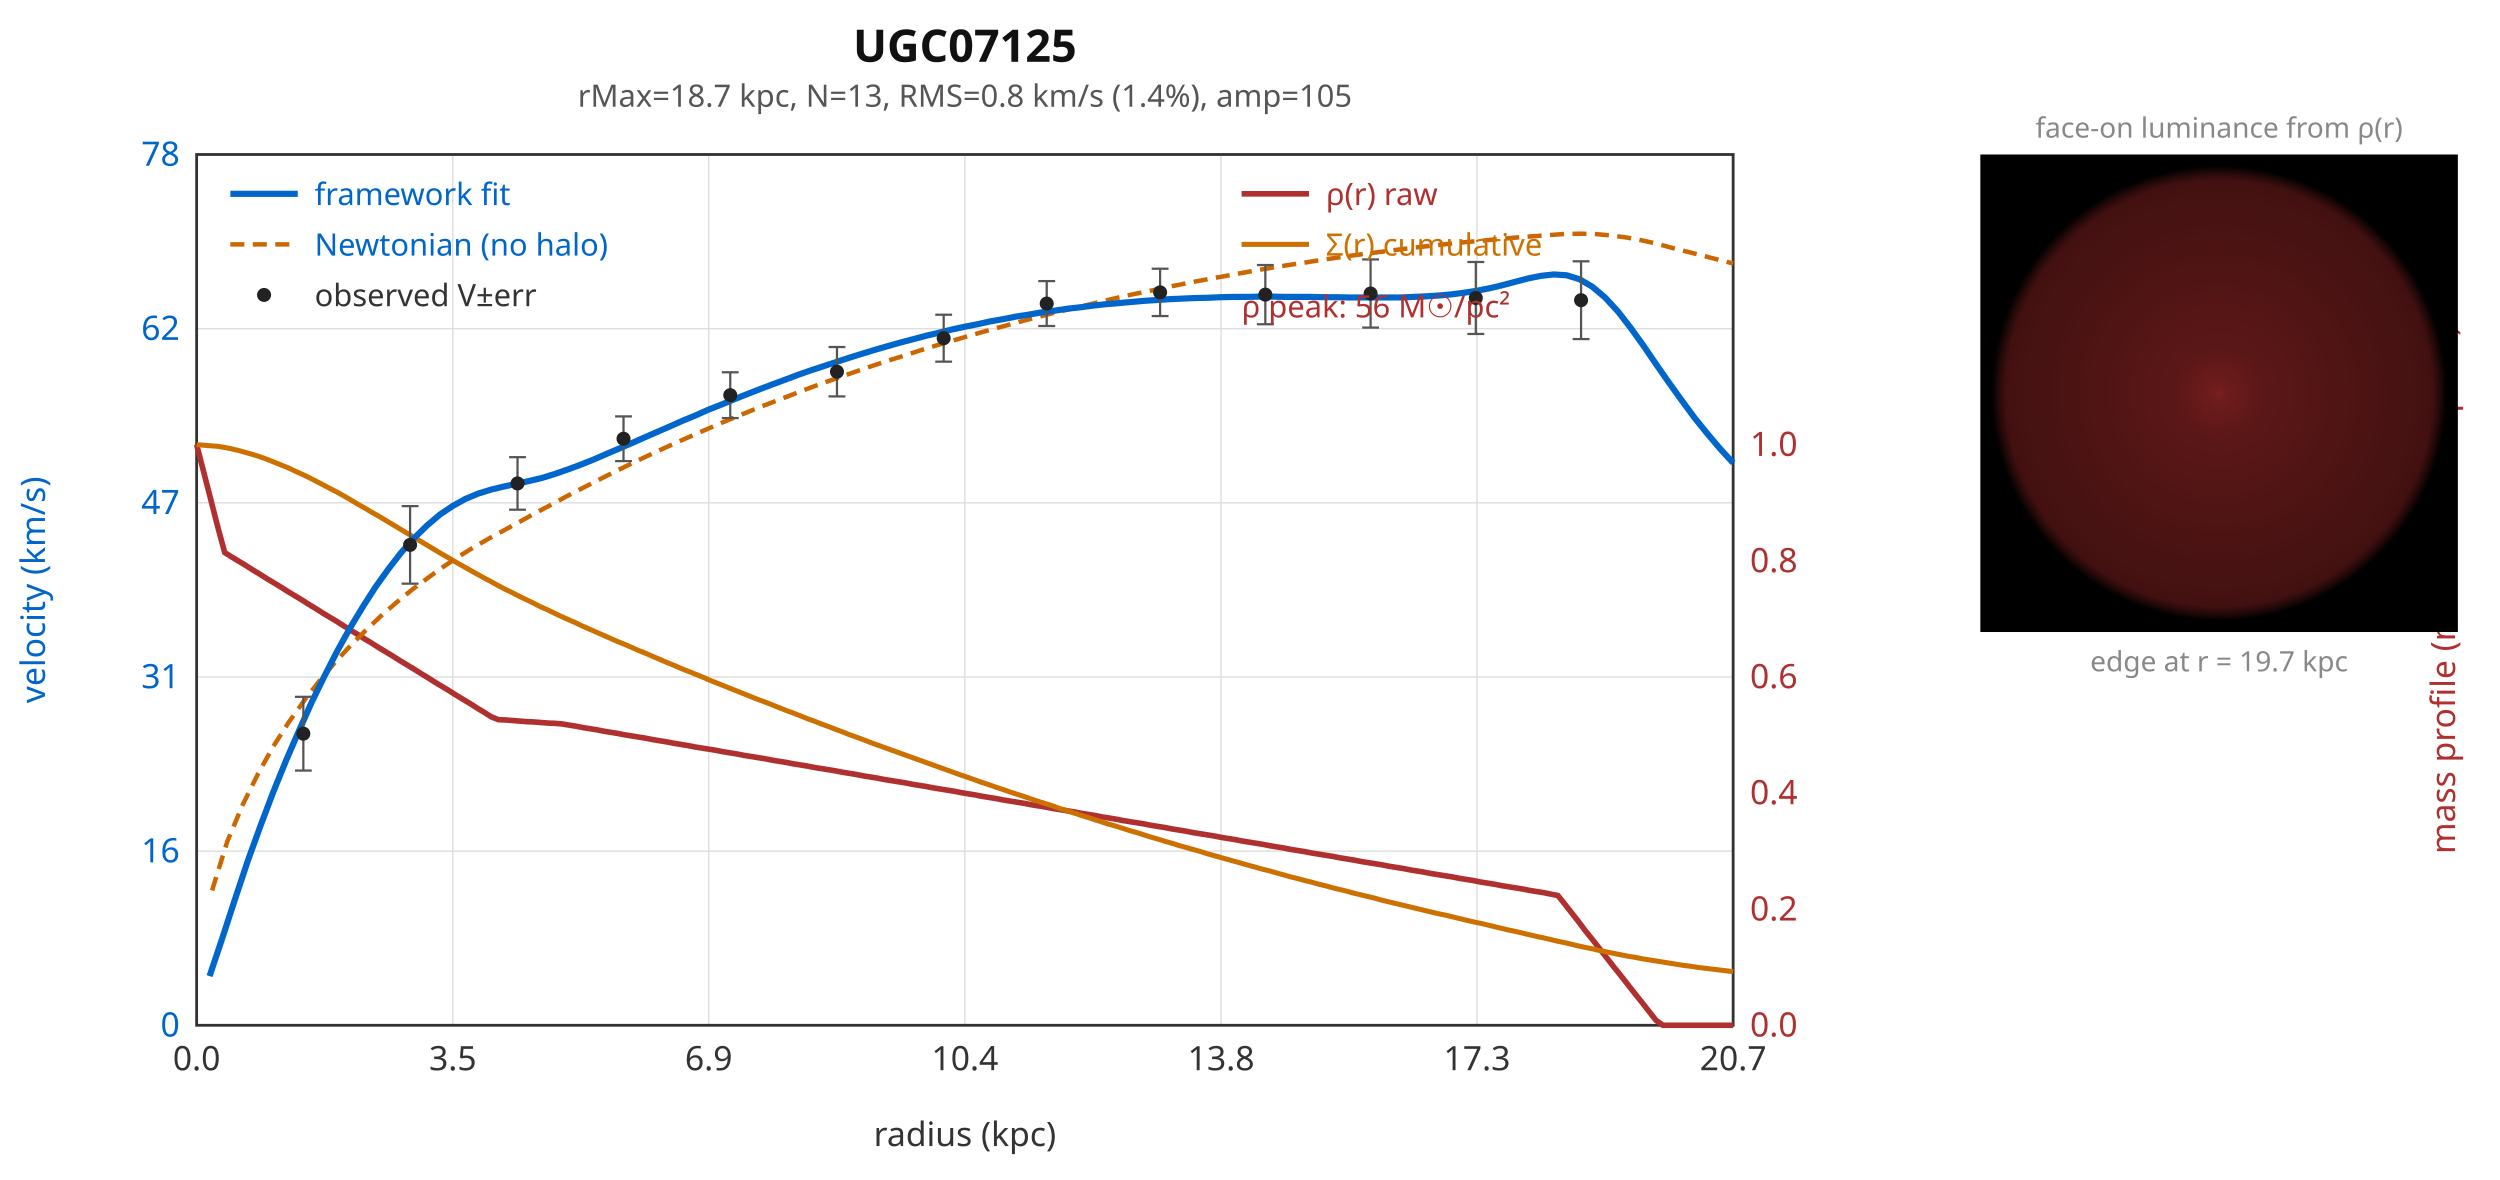
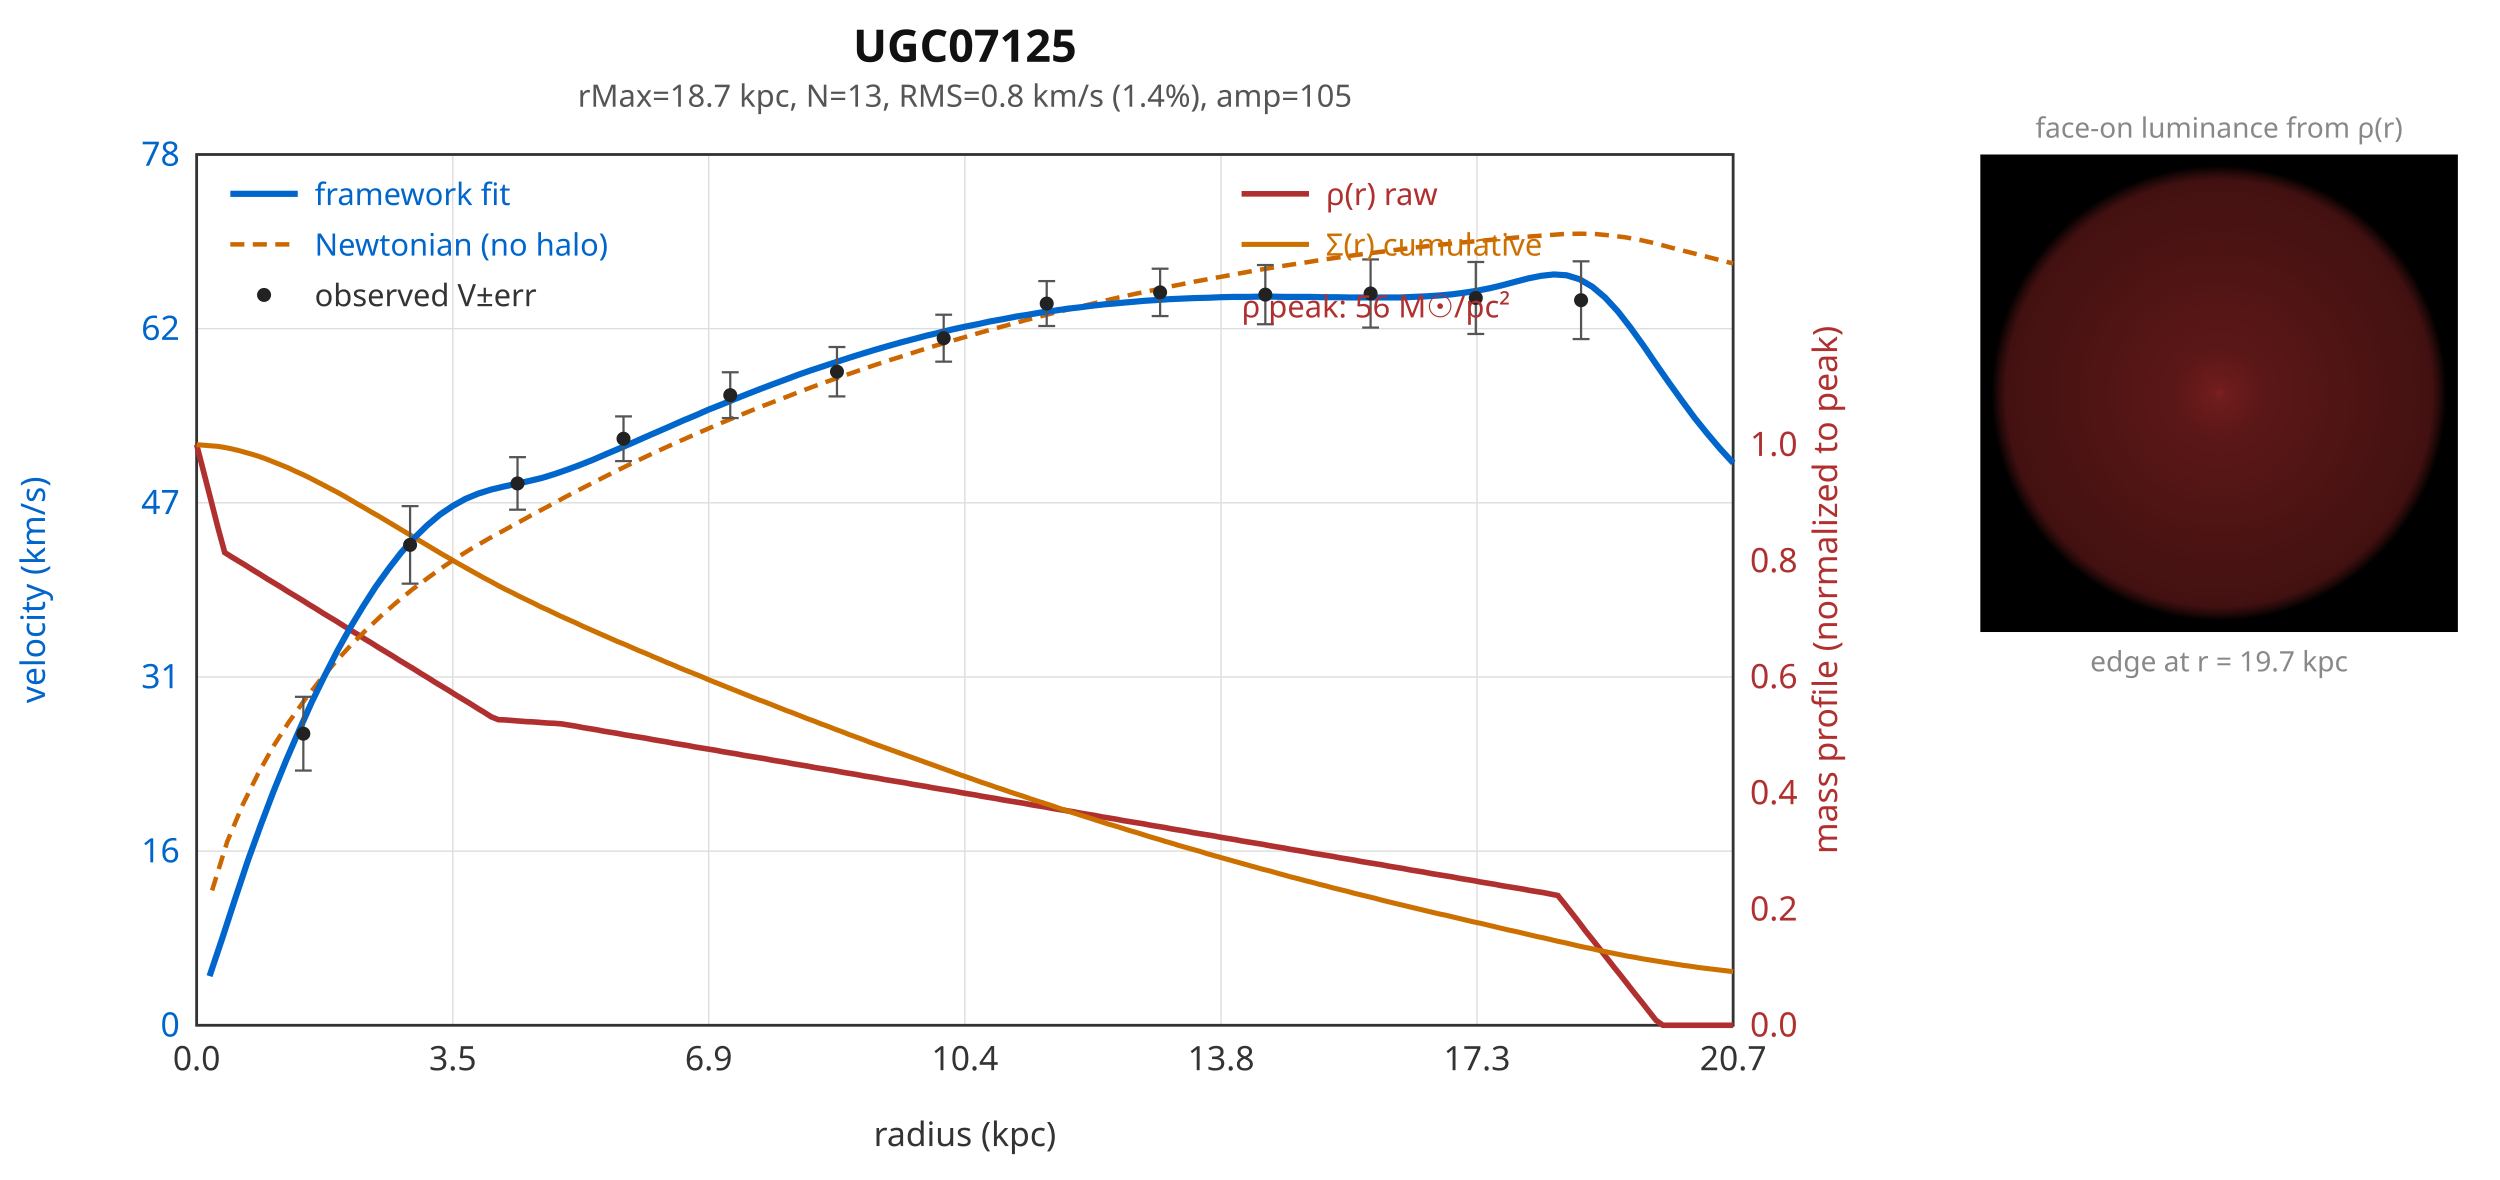
<svg xmlns="http://www.w3.org/2000/svg" viewBox="0 0 890 420" width="890" height="420" font-family="sans-serif" font-size="12">
  <style>
  .ax { stroke: #333; stroke-width: 1; fill: none; }
  .grid { stroke: #ddd; stroke-width: 0.5; fill: none; }
  .lbl { fill: #333; }
  .lbl-l { fill: #0066cc; }
  .lbl-r { fill: #b03030; }
  .obs { fill: #222; }
  .err { stroke: #555; stroke-width: 0.8; fill: none; }
  .fw { stroke: #0066cc; stroke-width: 2.2; fill: none; }
  .nt { stroke: #cc6600; stroke-width: 1.6; fill: none; stroke-dasharray: 5,3; }
  .lbl-s { fill: #cc7000; }
  .rho { stroke: #b03030; stroke-width: 2.0; fill: none; }
  .sig { stroke: #cc7000; stroke-width: 1.8; fill: none; }
  .title { fill: #111; font-size: 16px; font-weight: 600; }
  .subtitle { fill: #555; font-size: 11px; }
  .preview-bg { fill: #000; }
  .preview-lbl { fill: #888; font-size: 10px; }
  .legend { font-size: 11px; }
</style>
  <text x="343.5" y="22" text-anchor="middle" class="title">UGC07125</text>
  <text x="343.5" y="38" text-anchor="middle" class="subtitle">rMax=18.7 kpc, N=13, RMS=0.8 km/s (1.4%), amp=105</text>
  <line x1="70" y1="365.0" x2="617" y2="365.0" class="grid" />
  <text x="64" y="369.0" text-anchor="end" class="lbl-l">0</text>
  <line x1="70" y1="303.0" x2="617" y2="303.0" class="grid" />
  <text x="64" y="307.0" text-anchor="end" class="lbl-l">16</text>
  <line x1="70" y1="241.0" x2="617" y2="241.0" class="grid" />
  <text x="64" y="245.0" text-anchor="end" class="lbl-l">31</text>
  <line x1="70" y1="179.0" x2="617" y2="179.0" class="grid" />
  <text x="64" y="183.0" text-anchor="end" class="lbl-l">47</text>
  <line x1="70" y1="117.0" x2="617" y2="117.0" class="grid" />
  <text x="64" y="121.0" text-anchor="end" class="lbl-l">62</text>
  <line x1="70" y1="55.0" x2="617" y2="55.0" class="grid" />
  <text x="64" y="59.0" text-anchor="end" class="lbl-l">78</text>
  <text x="623" y="369.0" text-anchor="start" class="lbl-r">0.0</text>
  <text x="623" y="327.7" text-anchor="start" class="lbl-r">0.2</text>
  <text x="623" y="286.3" text-anchor="start" class="lbl-r">0.4</text>
  <text x="623" y="245.0" text-anchor="start" class="lbl-r">0.6</text>
  <text x="623" y="203.7" text-anchor="start" class="lbl-r">0.8</text>
  <text x="623" y="162.3" text-anchor="start" class="lbl-r">1.0</text>
  <line x1="70.0" y1="55" x2="70.0" y2="365" class="grid" />
  <text x="70.0" y="381" text-anchor="middle" class="lbl">0.0</text>
  <line x1="161.2" y1="55" x2="161.2" y2="365" class="grid" />
  <text x="161.2" y="381" text-anchor="middle" class="lbl">3.5</text>
  <line x1="252.3" y1="55" x2="252.3" y2="365" class="grid" />
  <text x="252.3" y="381" text-anchor="middle" class="lbl">6.9</text>
  <line x1="343.5" y1="55" x2="343.5" y2="365" class="grid" />
  <text x="343.5" y="381" text-anchor="middle" class="lbl">10.4</text>
  <line x1="434.7" y1="55" x2="434.7" y2="365" class="grid" />
  <text x="434.7" y="381" text-anchor="middle" class="lbl">13.8</text>
  <line x1="525.8" y1="55" x2="525.8" y2="365" class="grid" />
  <text x="525.8" y="381" text-anchor="middle" class="lbl">17.3</text>
  <line x1="617.0" y1="55" x2="617.0" y2="365" class="grid" />
  <text x="617.0" y="381" text-anchor="middle" class="lbl">20.7</text>
  <text x="343.5" y="408" text-anchor="middle" class="lbl">radius (kpc)</text>
  <text x="16" y="210" text-anchor="middle" class="lbl-l" transform="rotate(-90, 16, 210)">velocity (km/s)</text>
-   <text x="874" y="210" text-anchor="middle" class="lbl-r" transform="rotate(-90, 874, 210)">mass profile (normalized to peak)</text>
+   <text x="654" y="210" text-anchor="middle" class="lbl-r" transform="rotate(-90, 654, 210)">mass profile (normalized to peak)</text>
  <rect x="70" y="55" width="547" height="310" class="ax" />
  <path d="M 70.0,158.3 L 72.5,168.0 L 75.0,177.7 L 77.5,187.5 L 80.0,196.7 L 82.5,198.3 L 85.0,199.8 L 87.5,201.3 L 90.0,202.9 L 92.5,204.4 L 95.0,206.0 L 97.5,207.5 L 100.0,209.0 L 102.5,210.6 L 105.0,212.1 L 107.5,213.6 L 110.0,215.2 L 112.5,216.7 L 115.0,218.3 L 117.5,219.8 L 120.0,221.3 L 122.5,222.9 L 124.9,224.4 L 127.4,225.9 L 129.9,227.5 L 132.4,229.0 L 134.9,230.6 L 137.4,232.1 L 139.9,233.6 L 142.4,235.2 L 144.9,236.7 L 147.4,238.2 L 149.9,239.8 L 152.4,241.3 L 154.9,242.9 L 157.4,244.4 L 159.9,245.9 L 162.4,247.5 L 164.9,249.0 L 167.4,250.5 L 169.9,252.1 L 172.4,253.6 L 174.9,255.2 L 177.4,256.2 L 179.9,256.3 L 182.4,256.5 L 184.9,256.7 L 187.4,256.9 L 189.9,257.0 L 192.4,257.2 L 194.9,257.4 L 197.4,257.5 L 199.9,257.7 L 202.4,258.1 L 204.9,258.5 L 207.4,259.0 L 209.9,259.4 L 212.4,259.8 L 214.9,260.3 L 217.4,260.7 L 219.9,261.1 L 222.4,261.6 L 224.9,262.0 L 227.4,262.4 L 229.9,262.8 L 232.4,263.3 L 234.8,263.7 L 237.3,264.1 L 239.8,264.6 L 242.3,265.0 L 244.8,265.4 L 247.3,265.9 L 249.8,266.3 L 252.3,266.7 L 254.8,267.1 L 257.3,267.6 L 259.8,268.0 L 262.3,268.4 L 264.8,268.9 L 267.3,269.3 L 269.8,269.7 L 272.3,270.1 L 274.8,270.6 L 277.3,271.0 L 279.8,271.4 L 282.3,271.9 L 284.8,272.3 L 287.3,272.7 L 289.8,273.2 L 292.3,273.6 L 294.8,274.0 L 297.3,274.4 L 299.8,274.9 L 302.3,275.3 L 304.8,275.7 L 307.3,276.2 L 309.8,276.6 L 312.3,277.0 L 314.8,277.5 L 317.3,277.9 L 319.8,278.3 L 322.3,278.7 L 324.8,279.2 L 327.3,279.6 L 329.8,280.0 L 332.3,280.5 L 334.8,280.9 L 337.3,281.3 L 339.8,281.7 L 342.3,282.2 L 344.7,282.6 L 347.2,283.0 L 349.7,283.5 L 352.2,283.9 L 354.7,284.3 L 357.2,284.8 L 359.7,285.2 L 362.2,285.6 L 364.7,286.0 L 367.2,286.5 L 369.7,286.9 L 372.2,287.3 L 374.7,287.8 L 377.2,288.2 L 379.7,288.6 L 382.2,289.0 L 384.7,289.5 L 387.2,289.9 L 389.7,290.3 L 392.2,290.8 L 394.7,291.2 L 397.2,291.6 L 399.7,292.1 L 402.2,292.5 L 404.7,292.9 L 407.2,293.3 L 409.7,293.8 L 412.2,294.2 L 414.7,294.6 L 417.2,295.1 L 419.7,295.5 L 422.2,295.9 L 424.7,296.4 L 427.2,296.8 L 429.7,297.2 L 432.2,297.6 L 434.7,298.1 L 437.2,298.5 L 439.7,298.9 L 442.2,299.4 L 444.7,299.8 L 447.2,300.2 L 449.7,300.6 L 452.2,301.1 L 454.6,301.5 L 457.1,301.9 L 459.6,302.4 L 462.1,302.8 L 464.6,303.2 L 467.1,303.7 L 469.6,304.1 L 472.1,304.5 L 474.6,304.9 L 477.1,305.4 L 479.6,305.8 L 482.1,306.2 L 484.6,306.7 L 487.1,307.1 L 489.6,307.5 L 492.1,307.9 L 494.6,308.4 L 497.1,308.8 L 499.6,309.2 L 502.1,309.7 L 504.6,310.1 L 507.1,310.5 L 509.6,311.0 L 512.1,311.4 L 514.6,311.8 L 517.1,312.2 L 519.6,312.7 L 522.1,313.1 L 524.6,313.5 L 527.1,314.0 L 529.6,314.4 L 532.1,314.8 L 534.6,315.3 L 537.1,315.7 L 539.6,316.1 L 542.1,316.5 L 544.6,317.0 L 547.1,317.4 L 549.6,317.8 L 552.1,318.3 L 554.6,318.8 L 557.1,321.9 L 559.6,325.1 L 562.1,328.3 L 564.5,331.5 L 567.0,334.6 L 569.5,337.8 L 572.0,341.0 L 574.5,344.2 L 577.0,347.3 L 579.5,350.5 L 582.0,353.7 L 584.5,356.8 L 587.0,360.0 L 589.5,363.2 L 592.0,365.0 L 594.5,365.0 L 597.0,365.0 L 599.5,365.0 L 602.0,365.0 L 604.5,365.0 L 607.0,365.0 L 609.5,365.0 L 612.0,365.0 L 614.5,365.0 L 617.0,365.0" class="rho" />
  <path d="M 70.0,158.3 L 72.5,158.5 L 75.0,158.7 L 77.5,158.9 L 80.0,159.3 L 82.5,159.8 L 85.0,160.4 L 87.5,161.1 L 90.0,161.8 L 92.5,162.6 L 95.0,163.5 L 97.5,164.5 L 100.0,165.5 L 102.5,166.5 L 105.0,167.7 L 107.5,168.8 L 110.0,170.0 L 112.5,171.3 L 115.0,172.6 L 117.5,173.9 L 120.0,175.2 L 122.5,176.6 L 124.9,178.0 L 127.4,179.5 L 129.9,180.9 L 132.4,182.4 L 134.9,183.8 L 137.4,185.3 L 139.9,186.8 L 142.4,188.3 L 144.9,189.8 L 147.4,191.3 L 149.9,192.8 L 152.4,194.3 L 154.9,195.8 L 157.4,197.3 L 159.9,198.7 L 162.4,200.2 L 164.9,201.6 L 167.4,203.0 L 169.9,204.4 L 172.4,205.8 L 174.9,207.1 L 177.4,208.5 L 179.9,209.8 L 182.4,211.0 L 184.9,212.3 L 187.4,213.5 L 189.9,214.7 L 192.4,216.0 L 194.9,217.1 L 197.4,218.3 L 199.9,219.5 L 202.4,220.6 L 204.9,221.7 L 207.4,222.9 L 209.9,224.0 L 212.4,225.1 L 214.9,226.2 L 217.4,227.3 L 219.9,228.4 L 222.4,229.4 L 224.9,230.5 L 227.4,231.6 L 229.9,232.6 L 232.4,233.7 L 234.8,234.7 L 237.3,235.8 L 239.8,236.8 L 242.3,237.9 L 244.8,238.9 L 247.3,239.9 L 249.8,240.9 L 252.3,242.0 L 254.8,243.0 L 257.3,244.0 L 259.8,245.0 L 262.3,246.0 L 264.8,247.0 L 267.3,248.0 L 269.8,249.0 L 272.3,249.9 L 274.8,250.9 L 277.3,251.9 L 279.8,252.9 L 282.3,253.8 L 284.8,254.8 L 287.3,255.8 L 289.8,256.7 L 292.3,257.7 L 294.8,258.6 L 297.3,259.6 L 299.8,260.5 L 302.3,261.5 L 304.8,262.4 L 307.3,263.3 L 309.8,264.3 L 312.3,265.2 L 314.8,266.1 L 317.3,267.0 L 319.8,267.9 L 322.3,268.8 L 324.8,269.7 L 327.3,270.6 L 329.8,271.5 L 332.3,272.4 L 334.8,273.3 L 337.3,274.2 L 339.8,275.1 L 342.3,276.0 L 344.7,276.8 L 347.2,277.7 L 349.7,278.6 L 352.2,279.4 L 354.7,280.3 L 357.2,281.1 L 359.7,282.0 L 362.2,282.8 L 364.7,283.6 L 367.2,284.5 L 369.7,285.3 L 372.2,286.1 L 374.7,286.9 L 377.2,287.8 L 379.7,288.6 L 382.2,289.4 L 384.7,290.2 L 387.2,291.0 L 389.7,291.8 L 392.2,292.6 L 394.7,293.4 L 397.2,294.1 L 399.7,294.9 L 402.2,295.7 L 404.7,296.4 L 407.2,297.2 L 409.7,298.0 L 412.2,298.7 L 414.7,299.5 L 417.2,300.2 L 419.7,301.0 L 422.2,301.7 L 424.7,302.4 L 427.2,303.1 L 429.7,303.9 L 432.2,304.6 L 434.7,305.3 L 437.2,306.0 L 439.7,306.7 L 442.2,307.4 L 444.7,308.1 L 447.2,308.8 L 449.7,309.5 L 452.2,310.1 L 454.6,310.8 L 457.1,311.5 L 459.6,312.2 L 462.1,312.8 L 464.6,313.5 L 467.1,314.1 L 469.6,314.8 L 472.1,315.4 L 474.6,316.1 L 477.1,316.7 L 479.6,317.3 L 482.1,318.0 L 484.6,318.6 L 487.1,319.2 L 489.6,319.8 L 492.1,320.5 L 494.6,321.1 L 497.1,321.7 L 499.6,322.3 L 502.1,322.9 L 504.6,323.5 L 507.1,324.1 L 509.6,324.7 L 512.1,325.3 L 514.6,325.8 L 517.1,326.4 L 519.6,327.0 L 522.1,327.6 L 524.6,328.2 L 527.1,328.7 L 529.6,329.3 L 532.1,329.9 L 534.6,330.5 L 537.1,331.1 L 539.6,331.6 L 542.1,332.2 L 544.6,332.8 L 547.1,333.4 L 549.6,333.9 L 552.1,334.5 L 554.6,335.1 L 557.1,335.6 L 559.6,336.2 L 562.1,336.8 L 564.5,337.3 L 567.0,337.8 L 569.5,338.4 L 572.0,338.9 L 574.5,339.4 L 577.0,339.9 L 579.5,340.4 L 582.0,340.8 L 584.5,341.3 L 587.0,341.7 L 589.5,342.1 L 592.0,342.5 L 594.5,342.9 L 597.0,343.3 L 599.5,343.7 L 602.0,344.0 L 604.5,344.4 L 607.0,344.7 L 609.5,345.0 L 612.0,345.3 L 614.5,345.6 L 617.0,345.9" class="sig" />
  <path d="M 75.5,317.0 L 80.9,299.6 L 86.4,286.5 L 91.9,275.4 L 97.3,265.7 L 102.8,257.1 L 108.3,249.4 L 113.8,242.3 L 119.2,235.9 L 124.7,229.9 L 130.2,224.4 L 135.6,219.3 L 141.1,214.5 L 146.6,210.0 L 152.1,205.9 L 157.5,202.0 L 163.0,198.3 L 168.5,194.9 L 173.9,191.8 L 179.4,188.8 L 184.9,185.8 L 190.3,182.8 L 195.8,179.9 L 201.3,176.9 L 206.7,174.1 L 212.2,171.3 L 217.7,168.5 L 223.2,165.8 L 228.6,163.2 L 234.1,160.6 L 239.6,158.1 L 245.0,155.7 L 250.5,153.3 L 256.0,150.9 L 261.5,148.6 L 266.9,146.4 L 272.4,144.2 L 277.9,142.1 L 283.3,140.0 L 288.8,137.9 L 294.3,135.9 L 299.7,134.0 L 305.2,132.1 L 310.7,130.2 L 316.1,128.4 L 321.6,126.7 L 327.1,124.9 L 332.6,123.2 L 338.0,121.6 L 343.5,120.0 L 349.0,118.4 L 354.4,116.9 L 359.9,115.4 L 365.4,113.9 L 370.9,112.5 L 376.3,111.1 L 381.8,109.8 L 387.3,108.5 L 392.7,107.2 L 398.2,105.9 L 403.7,104.7 L 409.1,103.6 L 414.6,102.4 L 420.1,101.3 L 425.6,100.2 L 431.0,99.2 L 436.5,98.2 L 442.0,97.2 L 447.4,96.2 L 452.9,95.3 L 458.4,94.4 L 463.8,93.6 L 469.3,92.7 L 474.8,91.9 L 480.3,91.1 L 485.7,90.4 L 491.2,89.7 L 496.7,89.0 L 502.1,88.3 L 507.6,87.7 L 513.1,87.1 L 518.5,86.5 L 524.0,86.0 L 529.5,85.5 L 535.0,85.0 L 540.4,84.5 L 545.9,84.1 L 551.4,83.7 L 556.8,83.3 L 562.3,83.2 L 567.8,83.3 L 573.2,83.8 L 578.7,84.5 L 584.2,85.5 L 589.6,86.7 L 595.1,88.2 L 600.6,89.6 L 606.1,91.0 L 611.5,92.4 L 617.0,93.8" class="nt" />
  <path d="M 74.6,347.5 L 79.1,334.1 L 83.7,320.0 L 88.2,306.5 L 92.8,293.8 L 97.3,281.9 L 101.9,270.6 L 106.5,260.0 L 111.0,249.9 L 115.6,240.5 L 120.1,231.7 L 124.7,223.4 L 129.3,215.8 L 133.8,208.8 L 138.4,202.4 L 142.9,196.6 L 147.5,191.5 L 152.1,187.0 L 156.6,183.2 L 161.2,180.1 L 165.7,177.6 L 170.3,175.7 L 174.8,174.3 L 179.4,173.2 L 184.0,172.2 L 188.5,171.2 L 193.1,170.1 L 197.6,168.7 L 202.2,167.1 L 206.8,165.4 L 211.3,163.6 L 215.9,161.6 L 220.4,159.7 L 225.0,157.7 L 229.5,155.7 L 234.1,153.7 L 238.7,151.7 L 243.2,149.7 L 247.8,147.8 L 252.3,145.8 L 256.9,144.0 L 261.5,142.1 L 266.0,140.3 L 270.6,138.5 L 275.1,136.8 L 279.7,135.1 L 284.2,133.4 L 288.8,131.8 L 293.4,130.3 L 297.9,128.8 L 302.5,127.3 L 307.0,125.9 L 311.6,124.5 L 316.1,123.2 L 320.7,121.9 L 325.3,120.7 L 329.8,119.5 L 334.4,118.4 L 338.9,117.3 L 343.5,116.3 L 348.1,115.4 L 352.6,114.4 L 357.2,113.6 L 361.7,112.7 L 366.3,112.0 L 370.8,111.2 L 375.4,110.6 L 380.0,109.9 L 384.5,109.4 L 389.1,108.8 L 393.6,108.3 L 398.2,107.9 L 402.8,107.5 L 407.3,107.1 L 411.9,106.8 L 416.4,106.5 L 421.0,106.3 L 425.6,106.1 L 430.1,106.0 L 434.7,105.8 L 439.2,105.7 L 443.8,105.7 L 448.3,105.6 L 452.9,105.6 L 457.5,105.7 L 462.0,105.7 L 466.6,105.7 L 471.1,105.8 L 475.7,105.8 L 480.3,105.9 L 484.8,105.9 L 489.4,105.9 L 493.9,105.9 L 498.5,105.9 L 503.0,105.7 L 507.6,105.5 L 512.2,105.2 L 516.7,104.8 L 521.3,104.2 L 525.8,103.5 L 530.4,102.6 L 535.0,101.5 L 539.5,100.3 L 544.1,99.1 L 548.6,98.2 L 553.2,97.7 L 557.7,98.0 L 562.3,99.4 L 566.9,102.1 L 571.4,105.9 L 576.0,110.9 L 580.5,116.7 L 585.1,123.1 L 589.6,129.7 L 594.2,136.3 L 598.8,142.7 L 603.3,148.8 L 607.9,154.5 L 612.4,159.8 L 617.0,164.8" class="fw" />
  <line x1="107.99" y1="248.07" x2="107.99" y2="274.32" class="err" />
  <line x1="104.99" y1="248.07" x2="110.99" y2="248.07" class="err" />
  <line x1="104.99" y1="274.32" x2="110.99" y2="274.32" class="err" />
  <circle cx="107.99" cy="261.19" r="2.5" class="obs" />
  <line x1="145.99" y1="180.18" x2="145.99" y2="207.78" class="err" />
  <line x1="142.99" y1="180.18" x2="148.99" y2="180.18" class="err" />
  <line x1="142.99" y1="207.78" x2="148.99" y2="207.78" class="err" />
  <circle cx="145.99" cy="193.98" r="2.5" class="obs" />
  <line x1="184.24" y1="162.75" x2="184.24" y2="181.45" class="err" />
  <line x1="181.24" y1="162.75" x2="187.24" y2="162.75" class="err" />
  <line x1="181.24" y1="181.45" x2="187.24" y2="181.45" class="err" />
  <circle cx="184.24" cy="172.10" r="2.5" class="obs" />
  <line x1="221.97" y1="148.24" x2="221.97" y2="164.15" class="err" />
  <line x1="218.97" y1="148.24" x2="224.97" y2="148.24" class="err" />
  <line x1="218.97" y1="164.15" x2="224.97" y2="164.15" class="err" />
  <circle cx="221.97" cy="156.19" r="2.5" class="obs" />
  <line x1="259.97" y1="132.53" x2="259.97" y2="148.83" class="err" />
  <line x1="256.97" y1="132.53" x2="262.97" y2="132.53" class="err" />
  <line x1="256.97" y1="148.83" x2="262.97" y2="148.83" class="err" />
  <circle cx="259.97" cy="140.68" r="2.5" class="obs" />
  <line x1="297.96" y1="123.54" x2="297.96" y2="141.12" class="err" />
  <line x1="294.96" y1="123.54" x2="300.96" y2="123.54" class="err" />
  <line x1="294.96" y1="141.12" x2="300.96" y2="141.12" class="err" />
  <circle cx="297.96" cy="132.33" r="2.5" class="obs" />
  <line x1="335.95" y1="112.04" x2="335.95" y2="128.75" class="err" />
  <line x1="332.95" y1="112.04" x2="338.95" y2="112.04" class="err" />
  <line x1="332.95" y1="128.75" x2="338.95" y2="128.75" class="err" />
  <circle cx="335.95" cy="120.40" r="2.5" class="obs" />
  <line x1="372.63" y1="100.07" x2="372.63" y2="116.06" class="err" />
  <line x1="369.63" y1="100.07" x2="375.63" y2="100.07" class="err" />
  <line x1="369.63" y1="116.06" x2="375.63" y2="116.06" class="err" />
  <circle cx="372.63" cy="108.07" r="2.5" class="obs" />
  <line x1="413.00" y1="95.66" x2="413.00" y2="112.52" class="err" />
  <line x1="410.00" y1="95.66" x2="416.00" y2="95.66" class="err" />
  <line x1="410.00" y1="112.52" x2="416.00" y2="112.52" class="err" />
  <circle cx="413.00" cy="104.09" r="2.5" class="obs" />
  <line x1="450.46" y1="94.35" x2="450.46" y2="115.43" class="err" />
  <line x1="447.46" y1="94.35" x2="453.46" y2="94.35" class="err" />
  <line x1="447.46" y1="115.43" x2="453.46" y2="115.43" class="err" />
  <circle cx="450.46" cy="104.89" r="2.5" class="obs" />
  <line x1="487.93" y1="92.36" x2="487.93" y2="116.62" class="err" />
  <line x1="484.93" y1="92.36" x2="490.93" y2="92.36" class="err" />
  <line x1="484.93" y1="116.62" x2="490.93" y2="116.62" class="err" />
  <circle cx="487.93" cy="104.49" r="2.5" class="obs" />
  <line x1="525.39" y1="93.27" x2="525.39" y2="118.89" class="err" />
  <line x1="522.39" y1="93.27" x2="528.39" y2="93.27" class="err" />
  <line x1="522.39" y1="118.89" x2="528.39" y2="118.89" class="err" />
  <circle cx="525.39" cy="106.08" r="2.5" class="obs" />
  <line x1="562.86" y1="93.03" x2="562.86" y2="120.71" class="err" />
  <line x1="559.86" y1="93.03" x2="565.86" y2="93.03" class="err" />
  <line x1="559.86" y1="120.71" x2="565.86" y2="120.71" class="err" />
  <circle cx="562.86" cy="106.87" r="2.5" class="obs" />
  <g class="legend">
    <line x1="82" y1="69" x2="106" y2="69" class="fw" />
    <text x="112" y="73" class="lbl-l">framework fit</text>
    <line x1="82" y1="87" x2="106" y2="87" class="nt" />
    <text x="112" y="91" class="lbl-l">Newtonian (no halo)</text>
    <circle cx="94" cy="105" r="2.5" class="obs" />
    <text x="112" y="109" class="lbl">observed V±err</text>
  </g>
  <g class="legend">
    <line x1="442" y1="69" x2="466" y2="69" class="rho" />
    <text x="472" y="73" class="lbl-r">ρ(r) raw</text>
    <line x1="442" y1="87" x2="466" y2="87" class="sig" />
    <text x="472" y="91" class="lbl-s">Σ(r) cumulative</text>
    <text x="442" y="113" class="lbl-r">ρ peak: 56 M☉/pc²</text>
  </g>
  <rect x="705" y="55" width="170" height="170" class="preview-bg" />
  <defs>
    <radialGradient id="g_UGC07125" cx="0.5" cy="0.5" r="0.5">
      <stop offset="0" stop-color="rgb(126,31.5,31.5)" />
      <stop offset="0.031" stop-color="rgb(111,27.75,27.75)" />
      <stop offset="0.062" stop-color="rgb(107,26.75,26.75)" />
      <stop offset="0.094" stop-color="rgb(103,25.75,25.75)" />
      <stop offset="0.125" stop-color="rgb(100,25,25)" />
      <stop offset="0.156" stop-color="rgb(96,24,24)" />
      <stop offset="0.188" stop-color="rgb(92,23,23)" />
      <stop offset="0.219" stop-color="rgb(90,22.5,22.5)" />
      <stop offset="0.25" stop-color="rgb(90,22.5,22.5)" />
      <stop offset="0.281" stop-color="rgb(89,22.25,22.25)" />
      <stop offset="0.312" stop-color="rgb(88,22,22)" />
      <stop offset="0.344" stop-color="rgb(87,21.75,21.75)" />
      <stop offset="0.375" stop-color="rgb(86,21.5,21.5)" />
      <stop offset="0.406" stop-color="rgb(85,21.25,21.25)" />
      <stop offset="0.438" stop-color="rgb(83,20.75,20.75)" />
      <stop offset="0.469" stop-color="rgb(82,20.5,20.5)" />
      <stop offset="0.5" stop-color="rgb(81,20.25,20.25)" />
      <stop offset="0.531" stop-color="rgb(80,20,20)" />
      <stop offset="0.562" stop-color="rgb(79,19.75,19.75)" />
      <stop offset="0.594" stop-color="rgb(78,19.5,19.5)" />
      <stop offset="0.625" stop-color="rgb(77,19.25,19.25)" />
      <stop offset="0.656" stop-color="rgb(76,19,19)" />
      <stop offset="0.688" stop-color="rgb(75,18.75,18.75)" />
      <stop offset="0.719" stop-color="rgb(74,18.5,18.5)" />
      <stop offset="0.75" stop-color="rgb(73,18.25,18.25)" />
      <stop offset="0.781" stop-color="rgb(72,18,18)" />
      <stop offset="0.812" stop-color="rgb(71,17.75,17.75)" />
      <stop offset="0.844" stop-color="rgb(70,17.5,17.5)" />
      <stop offset="0.875" stop-color="rgb(69,17.25,17.25)" />
      <stop offset="0.906" stop-color="rgb(68,17,17)" />
      <stop offset="0.938" stop-color="rgb(65,16.25,16.25)" />
      <stop offset="0.969" stop-color="rgb(36,9,9)" />
      <stop offset="1" stop-color="rgb(0,0,0)" />
    </radialGradient>
  </defs>
  <circle cx="790" cy="140" r="81" fill="url(#g_UGC07125)" />
  <text x="790" y="49" text-anchor="middle" class="preview-lbl">face-on luminance from ρ(r)</text>
  <text x="790" y="239" text-anchor="middle" class="preview-lbl">edge at r = 19.7 kpc</text>
</svg>
